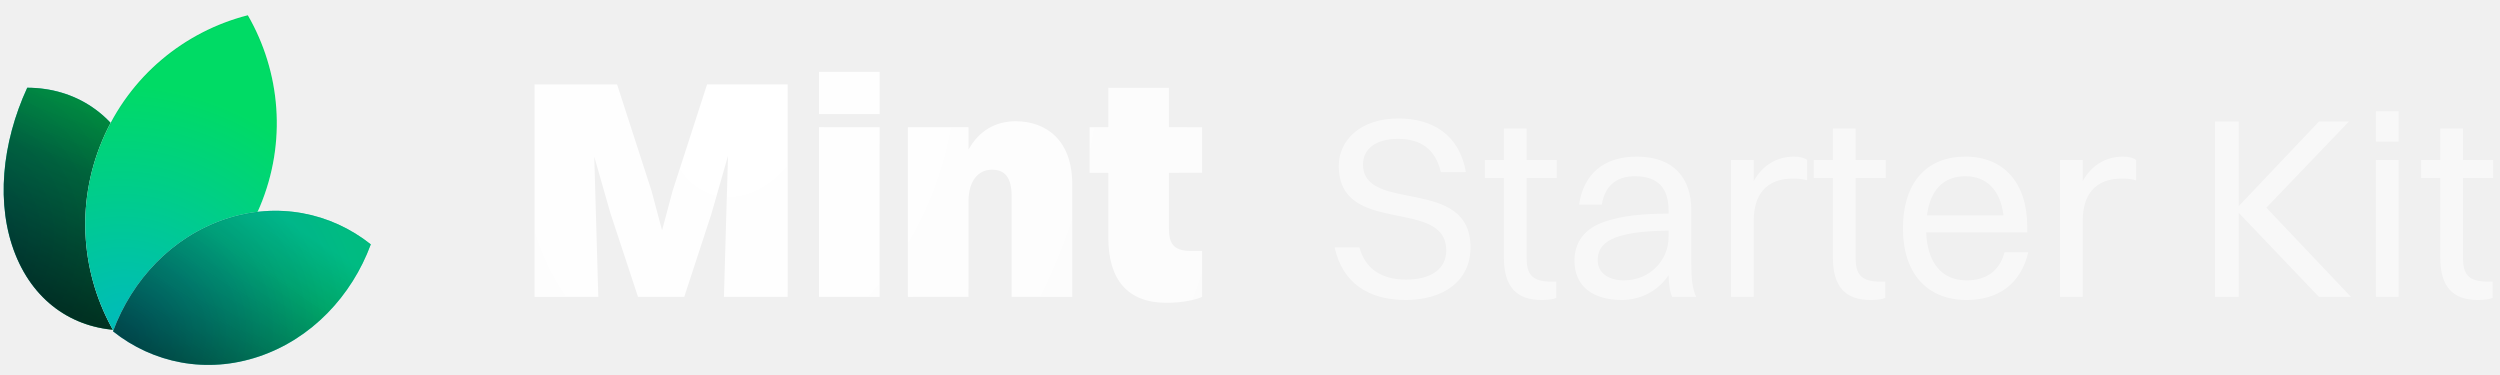
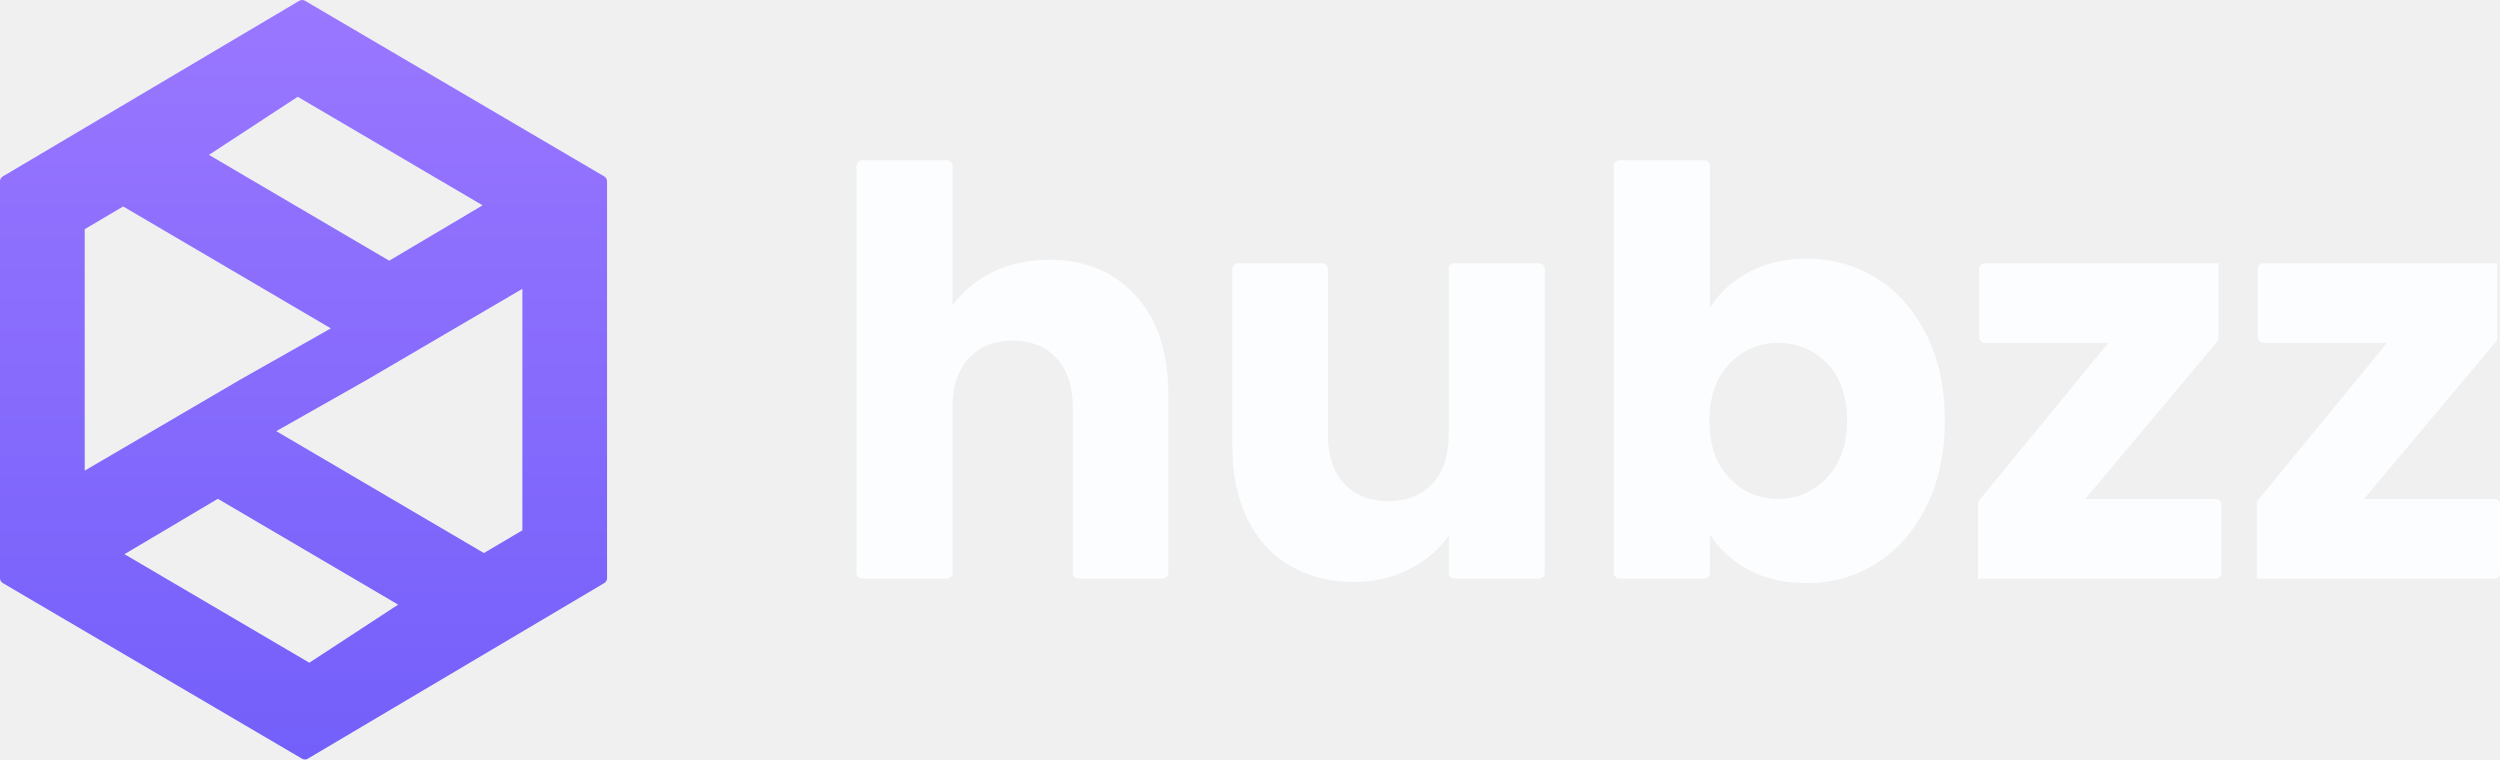
- <svg xmlns="http://www.w3.org/2000/svg" width="160" height="24" viewBox="0 0 160 24" fill="none">
-   <path d="M7.953 21.139C4.896 21.13 2.255 19.458 0.987 16.29C-0.28 13.121 0.109 9.163 1.744 5.615C4.801 5.624 7.442 7.296 8.71 10.465C9.977 13.633 9.588 17.591 7.953 21.139Z" fill="white" />
-   <path d="M7.953 21.139C4.896 21.13 2.255 19.458 0.987 16.29C-0.28 13.121 0.109 9.163 1.744 5.615C4.801 5.624 7.442 7.296 8.71 10.465C9.977 13.633 9.588 17.591 7.953 21.139Z" fill="url(#paint0_radial_115_109)" />
-   <path d="M7.953 21.139C4.896 21.13 2.255 19.458 0.987 16.29C-0.28 13.121 0.109 9.163 1.744 5.615C4.801 5.624 7.442 7.296 8.71 10.465C9.977 13.633 9.588 17.591 7.953 21.139Z" fill="black" fill-opacity="0.5" style="mix-blend-mode:hard-light" />
-   <path d="M7.953 21.139C4.896 21.13 2.255 19.458 0.987 16.29C-0.28 13.121 0.109 9.163 1.744 5.615C4.801 5.624 7.442 7.296 8.71 10.465C9.977 13.633 9.588 17.591 7.953 21.139Z" fill="url(#paint1_linear_115_109)" fill-opacity="0.5" style="mix-blend-mode:hard-light" />
-   <path d="M7.935 21.111C4.897 21.096 2.274 19.431 1.013 16.279C-0.248 13.124 0.136 9.182 1.762 5.643C4.8 5.659 7.423 7.324 8.684 10.476C9.945 13.63 9.561 17.572 7.935 21.111Z" stroke="url(#paint2_linear_115_109)" stroke-opacity="0.05" stroke-width="0.056" />
-   <path d="M7.31 21.257C11.354 20.221 14.884 17.375 16.628 13.236C18.373 9.097 17.945 4.587 15.86 0.976C11.816 2.012 8.287 4.858 6.542 8.998C4.797 13.137 5.225 17.646 7.31 21.257Z" fill="white" />
-   <path d="M7.31 21.257C11.354 20.221 14.884 17.375 16.628 13.236C18.373 9.097 17.945 4.587 15.86 0.976C11.816 2.012 8.287 4.858 6.542 8.998C4.797 13.137 5.225 17.646 7.31 21.257Z" fill="url(#paint3_radial_115_109)" />
-   <path d="M16.602 13.225C14.864 17.349 11.351 20.187 7.324 21.225C5.253 17.624 4.829 13.132 6.568 9.009C8.306 4.885 11.819 2.047 15.846 1.009C17.918 4.61 18.341 9.101 16.602 13.225Z" stroke="url(#paint4_linear_115_109)" stroke-opacity="0.05" stroke-width="0.056" />
-   <path d="M7.234 21.207C9.789 23.237 13.21 23.951 16.577 22.814C19.944 21.677 22.506 18.945 23.73 15.638C21.175 13.608 17.754 12.894 14.387 14.031C11.02 15.168 8.458 17.901 7.234 21.207Z" fill="white" />
-   <path d="M7.234 21.207C9.789 23.237 13.21 23.951 16.577 22.814C19.944 21.677 22.506 18.945 23.73 15.638C21.175 13.608 17.754 12.894 14.387 14.031C11.02 15.168 8.458 17.901 7.234 21.207Z" fill="url(#paint5_radial_115_109)" />
-   <path d="M7.234 21.207C9.789 23.237 13.21 23.951 16.577 22.814C19.944 21.677 22.506 18.945 23.73 15.638C21.175 13.608 17.754 12.894 14.387 14.031C11.02 15.168 8.458 17.901 7.234 21.207Z" fill="black" fill-opacity="0.2" style="mix-blend-mode:hard-light" />
-   <path d="M7.234 21.207C9.789 23.237 13.21 23.951 16.577 22.814C19.944 21.677 22.506 18.945 23.73 15.638C21.175 13.608 17.754 12.894 14.387 14.031C11.02 15.168 8.458 17.901 7.234 21.207Z" fill="url(#paint6_linear_115_109)" fill-opacity="0.5" style="mix-blend-mode:hard-light" />
-   <path d="M16.568 22.787C13.218 23.918 9.814 23.212 7.267 21.198C8.492 17.907 11.044 15.189 14.396 14.058C17.747 12.927 21.15 13.633 23.697 15.648C22.472 18.938 19.92 21.656 16.568 22.787Z" stroke="url(#paint7_linear_115_109)" stroke-opacity="0.05" stroke-width="0.056" />
-   <path d="M34.212 19V5.4H39.492L41.692 12.2L42.372 14.74L43.052 12.2L45.252 5.4H50.412V19H46.332L46.592 9.98L45.532 13.68L43.792 19H40.832L39.052 13.6L38.032 10.02L38.292 19H34.212ZM52.416 7.3V4.6H56.295V7.3H52.416ZM52.416 19V8.14H56.295V19H52.416ZM58.104 19V8.14H61.984V9.58C62.664 8.34 63.744 7.76 65.004 7.76C66.964 7.76 68.624 8.98 68.624 11.78V19H64.744V12.56C64.744 11.34 64.304 10.86 63.484 10.86C62.604 10.86 61.984 11.58 61.984 12.88V19H58.104ZM70.933 15.22V11.06H69.733V8.14H70.933V5.62H74.813V8.14H76.933V11.06H74.813V14.6C74.813 15.5 75.033 16.06 76.213 16.06H76.933V19C76.493 19.2 75.673 19.38 74.653 19.38C72.153 19.38 70.933 17.88 70.933 15.22Z" fill="url(#paint8_radial_115_109)" />
-   <path d="M87.232 10.519C87.232 13.687 94.112 11.229 94.112 15.832C94.112 17.994 92.364 19.198 89.971 19.198C87.562 19.198 85.912 18.093 85.417 15.832H87.001C87.364 17.169 88.371 17.895 89.987 17.895C91.671 17.895 92.561 17.152 92.561 16.03C92.561 12.598 85.681 15.155 85.681 10.618C85.681 9.001 87.034 7.582 89.509 7.582C91.671 7.582 93.403 8.621 93.816 11.014H92.215C91.868 9.529 90.912 8.886 89.476 8.886C88.057 8.886 87.232 9.529 87.232 10.519ZM96.25 16.476V11.393H95.029V10.239H96.25V8.226H97.702V10.239H99.632V11.393H97.702V16.476C97.702 17.532 98.015 18.026 99.302 18.026H99.599V19.066C99.434 19.148 99.071 19.198 98.659 19.198C97.025 19.198 96.25 18.323 96.25 16.476ZM102.516 13.093H101.064C101.345 11.162 102.615 10.024 104.76 10.024C107.103 10.024 108.242 11.393 108.242 13.44V16.888C108.242 17.895 108.324 18.521 108.555 19H107.021C106.856 18.654 106.806 18.142 106.79 17.614C106.047 18.72 104.859 19.198 103.803 19.198C101.988 19.198 100.767 18.357 100.767 16.69C100.767 15.486 101.427 14.611 102.714 14.182C103.902 13.786 105.107 13.687 106.79 13.671V13.473C106.79 12.053 106.13 11.278 104.628 11.278C103.374 11.278 102.698 11.971 102.516 13.093ZM102.252 16.657C102.252 17.465 102.929 17.944 103.952 17.944C105.569 17.944 106.79 16.674 106.79 15.172V14.759C103.061 14.793 102.252 15.585 102.252 16.657ZM110.787 19V10.239H112.239V11.591C112.833 10.519 113.774 10.024 114.83 10.024C115.176 10.024 115.49 10.107 115.655 10.239V11.542C115.407 11.46 115.094 11.427 114.747 11.427C112.998 11.427 112.239 12.515 112.239 14.1V19H110.787ZM117.305 16.476V11.393H116.084V10.239H117.305V8.226H118.757V10.239H120.688V11.393H118.757V16.476C118.757 17.532 119.071 18.026 120.358 18.026H120.655V19.066C120.49 19.148 120.127 19.198 119.714 19.198C118.081 19.198 117.305 18.323 117.305 16.476ZM129.809 16.145C129.33 18.192 127.862 19.198 125.865 19.198C123.324 19.198 121.79 17.482 121.79 14.627C121.79 11.658 123.324 10.024 125.783 10.024C128.258 10.024 129.743 11.723 129.743 14.512V14.875H123.275C123.357 16.838 124.281 17.944 125.865 17.944C127.103 17.944 127.977 17.35 128.291 16.145H129.809ZM125.783 11.278C124.38 11.278 123.539 12.152 123.324 13.786H128.225C128.027 12.169 127.152 11.278 125.783 11.278ZM131.843 19V10.239H133.295V11.591C133.889 10.519 134.829 10.024 135.885 10.024C136.232 10.024 136.545 10.107 136.71 10.239V11.542C136.463 11.46 136.149 11.427 135.803 11.427C134.054 11.427 133.295 12.515 133.295 14.1V19H131.843ZM141.763 19V7.78H143.281V13.192L148.413 7.78H150.327L145.047 13.291L150.459 19H148.413L143.281 13.621V19H141.763ZM152.06 9.067V7.12H153.512V9.067H152.06ZM152.06 19V10.239H153.512V19H152.06ZM156.178 16.476V11.393H154.957V10.239H156.178V8.226H157.63V10.239H159.56V11.393H157.63V16.476C157.63 17.532 157.943 18.026 159.23 18.026H159.527V19.066C159.362 19.148 158.999 19.198 158.587 19.198C156.953 19.198 156.178 18.323 156.178 16.476Z" fill="white" fill-opacity="0.55" />
+ <svg xmlns="http://www.w3.org/2000/svg" width="79px" height="24px" viewBox="0 0 79 24" version="1.1">
  <defs>
-     <radialGradient id="paint0_radial_115_109" cx="0" cy="0" r="1" gradientUnits="userSpaceOnUse" gradientTransform="translate(-3.00503 15.023) rotate(-10.029) scale(17.9572 17.784)">
-       <stop stop-color="#00B0BB" />
-       <stop offset="1" stop-color="#00DB65" />
-     </radialGradient>
-     <linearGradient id="paint1_linear_115_109" x1="7.39" y1="4.813" x2="1.63" y2="18.689" gradientUnits="userSpaceOnUse">
-       <stop stop-color="#18E299" />
-       <stop offset="1" />
+     <linearGradient x1="50%" y1="-2.04330866e-08%" x2="50%" y2="100%" id="linearGradient-1">
+       <stop stop-color="#9A77FF" offset="0%" />
+       <stop stop-color="#735FFA" offset="100%" />
    </linearGradient>
-     <linearGradient id="paint2_linear_115_109" x1="7.948" y1="8.016" x2="1.761" y2="18.746" gradientUnits="userSpaceOnUse">
-       <stop />
-       <stop offset="1" stop-opacity="0" />
-     </linearGradient>
-     <radialGradient id="paint3_radial_115_109" cx="0" cy="0" r="1" gradientUnits="userSpaceOnUse" gradientTransform="translate(8.11404 20.8822) rotate(-75.7542) scale(21.6246 23.7772)">
-       <stop stop-color="#00BBBB" />
-       <stop offset="0.713" stop-color="#00DB65" />
-     </radialGradient>
-     <linearGradient id="paint4_linear_115_109" x1="7.602" y1="5.871" x2="15.556" y2="16.372" gradientUnits="userSpaceOnUse">
-       <stop />
-       <stop offset="1" stop-opacity="0" />
-     </linearGradient>
-     <radialGradient id="paint5_radial_115_109" cx="0" cy="0" r="1" gradientUnits="userSpaceOnUse" gradientTransform="translate(7.84537 21.5181) rotate(-20.3525) scale(18.5603 17.32)">
-       <stop stop-color="#00B0BB" />
-       <stop offset="1" stop-color="#00DB65" />
-     </radialGradient>
-     <linearGradient id="paint6_linear_115_109" x1="16.808" y1="13.007" x2="10.041" y2="22.994" gradientUnits="userSpaceOnUse">
-       <stop stop-color="#00B1BC" />
-       <stop offset="1" />
-     </linearGradient>
-     <linearGradient id="paint7_linear_115_109" x1="16.808" y1="13.007" x2="14.169" y2="23.841" gradientUnits="userSpaceOnUse">
-       <stop />
-       <stop offset="1" stop-opacity="0" />
-     </linearGradient>
-     <radialGradient id="paint8_radial_115_109" cx="0" cy="0" r="1" gradientUnits="userSpaceOnUse" gradientTransform="translate(47.2781 7) rotate(19.0047) scale(67.5582 85.7506)">
-       <stop stop-color="white" />
-       <stop offset="1" stop-color="white" stop-opacity="0.5" />
-     </radialGradient>
  </defs>
+   <g id="Brand" stroke="none" stroke-width="1" fill="none" fill-rule="evenodd">
+     <g id="Group" fill-rule="nonzero">
+       <path d="M30.101,18.105 L30.101,12.872 C30.101,12.205 30.273,11.687 30.616,11.318 C30.959,10.948 31.421,10.764 32.001,10.764 C32.581,10.764 33.043,10.948 33.386,11.318 C33.729,11.687 33.901,12.205 33.901,12.872 L33.901,18.105 C33.901,18.204 33.981,18.284 34.079,18.284 L36.741,18.284 C36.839,18.284 36.919,18.204 36.919,18.105 L36.919,12.461 C36.919,11.139 36.576,10.1 35.889,9.344 C35.203,8.587 34.291,8.209 33.155,8.209 C32.492,8.209 31.894,8.34 31.362,8.602 C30.829,8.864 30.409,9.216 30.101,9.656 L30.101,5.245 C30.101,5.146 30.021,5.065 29.923,5.065 L27.243,5.065 C27.145,5.065 27.065,5.146 27.065,5.245 L27.065,18.105 C27.065,18.204 27.145,18.284 27.243,18.284 L29.923,18.284 C30.021,18.284 30.101,18.204 30.101,18.105 Z M42.779,18.391 C43.418,18.391 44.001,18.257 44.528,17.99 C45.054,17.722 45.472,17.367 45.779,16.927 L45.779,18.105 C45.779,18.204 45.859,18.284 45.958,18.284 L48.637,18.284 C48.736,18.284 48.816,18.204 48.816,18.105 L48.816,8.496 C48.816,8.397 48.736,8.317 48.637,8.317 L45.958,8.317 C45.859,8.317 45.779,8.397 45.779,8.496 L45.779,13.729 C45.779,14.396 45.608,14.914 45.264,15.283 C44.921,15.652 44.454,15.837 43.862,15.837 C43.282,15.837 42.82,15.652 42.477,15.283 C42.134,14.914 41.962,14.396 41.962,13.729 L41.962,8.496 C41.962,8.397 41.882,8.317 41.783,8.317 L39.122,8.317 C39.023,8.317 38.943,8.397 38.943,8.496 L38.943,14.14 C38.943,15.009 39.103,15.766 39.423,16.409 C39.742,17.052 40.192,17.543 40.772,17.882 C41.352,18.222 42.021,18.391 42.779,18.391 Z M57.09,18.427 C57.906,18.427 58.646,18.216 59.309,17.793 C59.972,17.37 60.496,16.769 60.88,15.989 C61.265,15.209 61.457,14.307 61.457,13.283 C61.457,12.258 61.265,11.359 60.88,10.585 C60.496,9.811 59.972,9.216 59.309,8.799 C58.646,8.382 57.906,8.174 57.09,8.174 C56.403,8.174 55.794,8.317 55.261,8.602 C54.728,8.888 54.32,9.263 54.036,9.728 L54.036,5.245 C54.036,5.146 53.956,5.065 53.857,5.065 L51.178,5.065 C51.079,5.065 50.999,5.146 50.999,5.245 L50.999,18.105 C50.999,18.204 51.079,18.284 51.178,18.284 L53.857,18.284 C53.956,18.284 54.036,18.204 54.036,18.105 L54.036,16.891 C54.332,17.355 54.74,17.728 55.261,18.007 C55.782,18.287 56.391,18.427 57.09,18.427 Z M56.184,15.766 C55.58,15.766 55.069,15.545 54.648,15.105 C54.228,14.664 54.018,14.063 54.018,13.3 C54.018,12.538 54.228,11.937 54.648,11.496 C55.069,11.056 55.58,10.835 56.184,10.835 C56.8,10.835 57.317,11.053 57.738,11.487 C58.158,11.922 58.368,12.52 58.368,13.283 C58.368,14.045 58.155,14.649 57.729,15.096 C57.303,15.542 56.788,15.766 56.184,15.766 Z M70.193,18.105 L70.193,15.945 C70.193,15.846 70.113,15.766 70.015,15.766 L65.896,15.766 L70.104,10.746 L70.104,8.317 L62.719,8.317 C62.621,8.317 62.541,8.397 62.541,8.496 L62.541,10.656 C62.541,10.755 62.621,10.835 62.719,10.835 L66.625,10.835 L62.505,15.855 L62.505,18.284 L70.015,18.284 C70.113,18.284 70.193,18.204 70.193,18.105 Z M79,18.105 L79,15.945 C79,15.846 78.92,15.766 78.822,15.766 L74.704,15.766 L78.912,10.746 L78.912,8.317 L71.526,8.317 C71.427,8.317 71.347,8.397 71.347,8.496 L71.347,10.656 C71.347,10.755 71.427,10.835 71.526,10.835 L75.431,10.835 L71.312,15.855 L71.312,18.284 L78.822,18.284 C78.92,18.284 79,18.204 79,18.105 Z" id="Shape" fill="#FCFDFE" />
+       <path d="M16.507,9.127 L11.599,12 L8.73,13.624 L15.291,17.476 L16.507,16.758 L16.507,9.127 Z M6.884,15.762 L3.933,17.512 L9.775,20.942 L12.581,19.106 L6.884,15.762 Z M9.408,3.058 L6.603,4.894 L12.299,8.238 L15.25,6.488 L9.408,3.058 Z M10.454,10.376 L3.892,6.524 L2.677,7.242 L2.677,14.872 L7.584,12 L10.454,10.376 Z M19.095,18.425 L9.726,23.975 C9.671,24.008 9.602,24.008 9.546,23.976 L0.089,18.425 C0.034,18.393 0,18.334 0,18.27 L0,5.729 C0,5.666 0.033,5.607 0.088,5.575 L9.457,0.025 C9.513,-0.008 9.582,-0.008 9.637,0.024 L19.095,5.575 C19.15,5.607 19.183,5.666 19.183,5.73 L19.183,18.271 C19.183,18.334 19.15,18.393 19.095,18.425 Z" id="Shape" fill="url(#linearGradient-1)" />
+     </g>
+   </g>
</svg>
